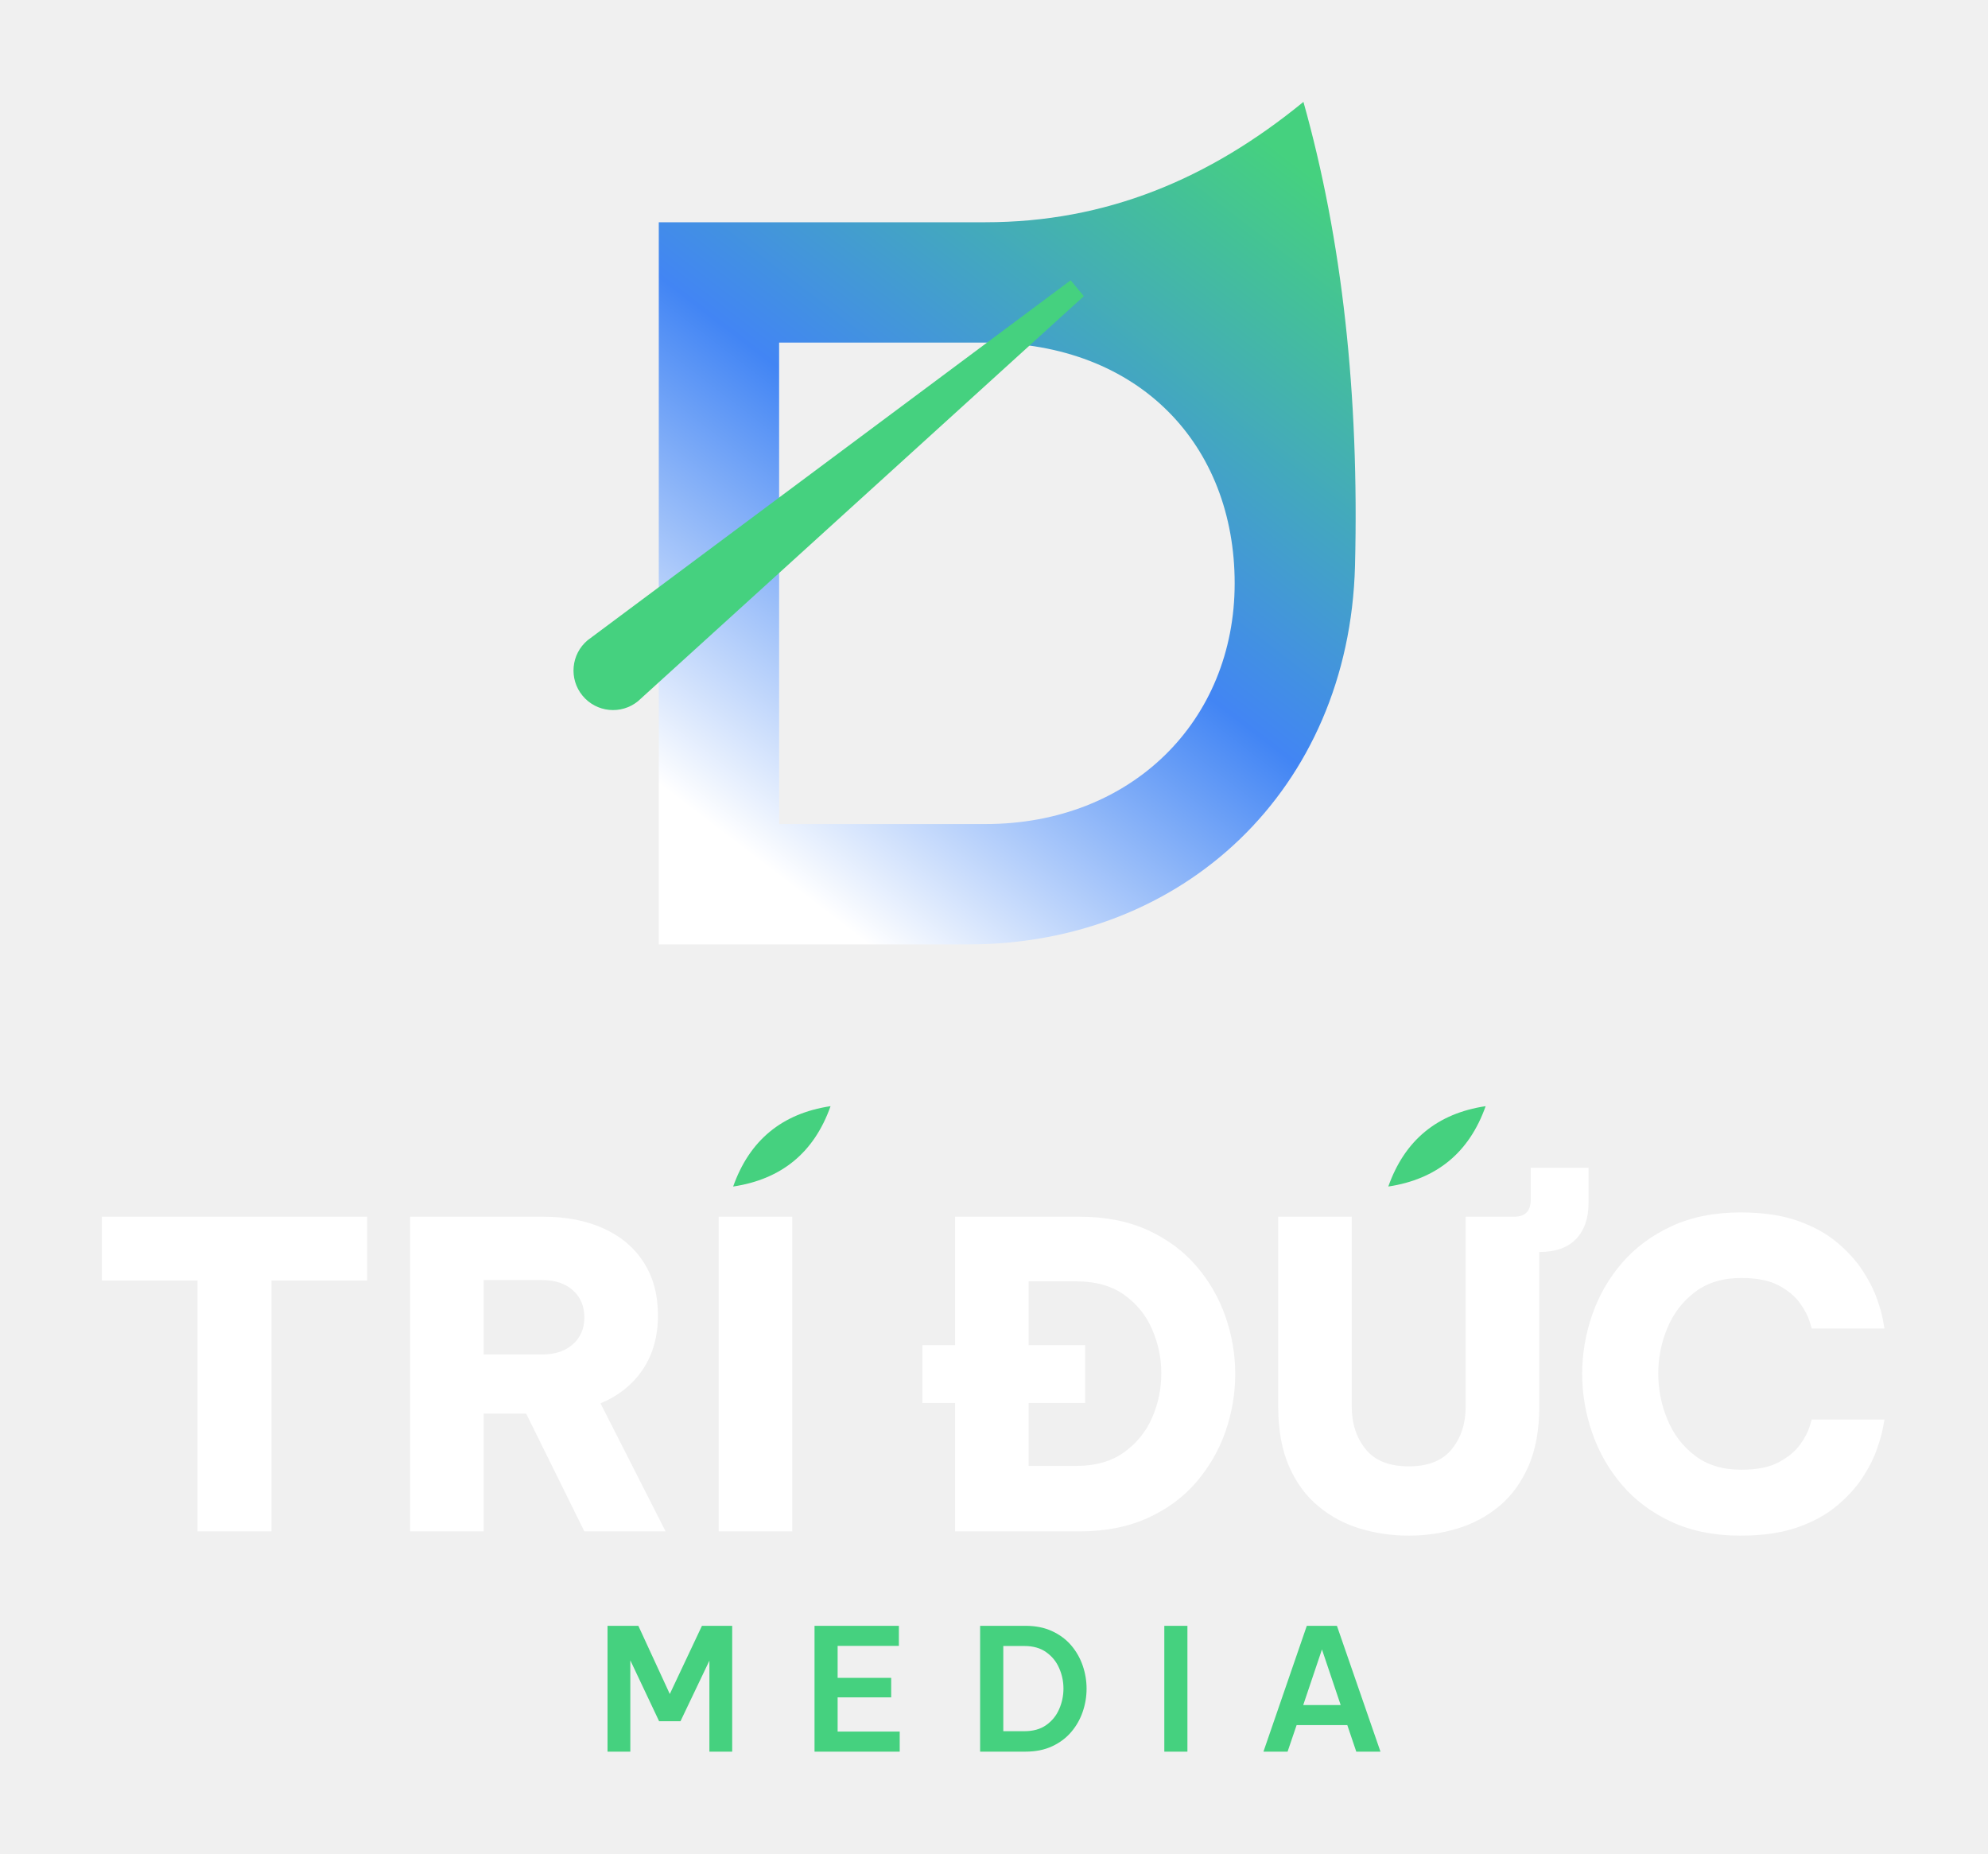
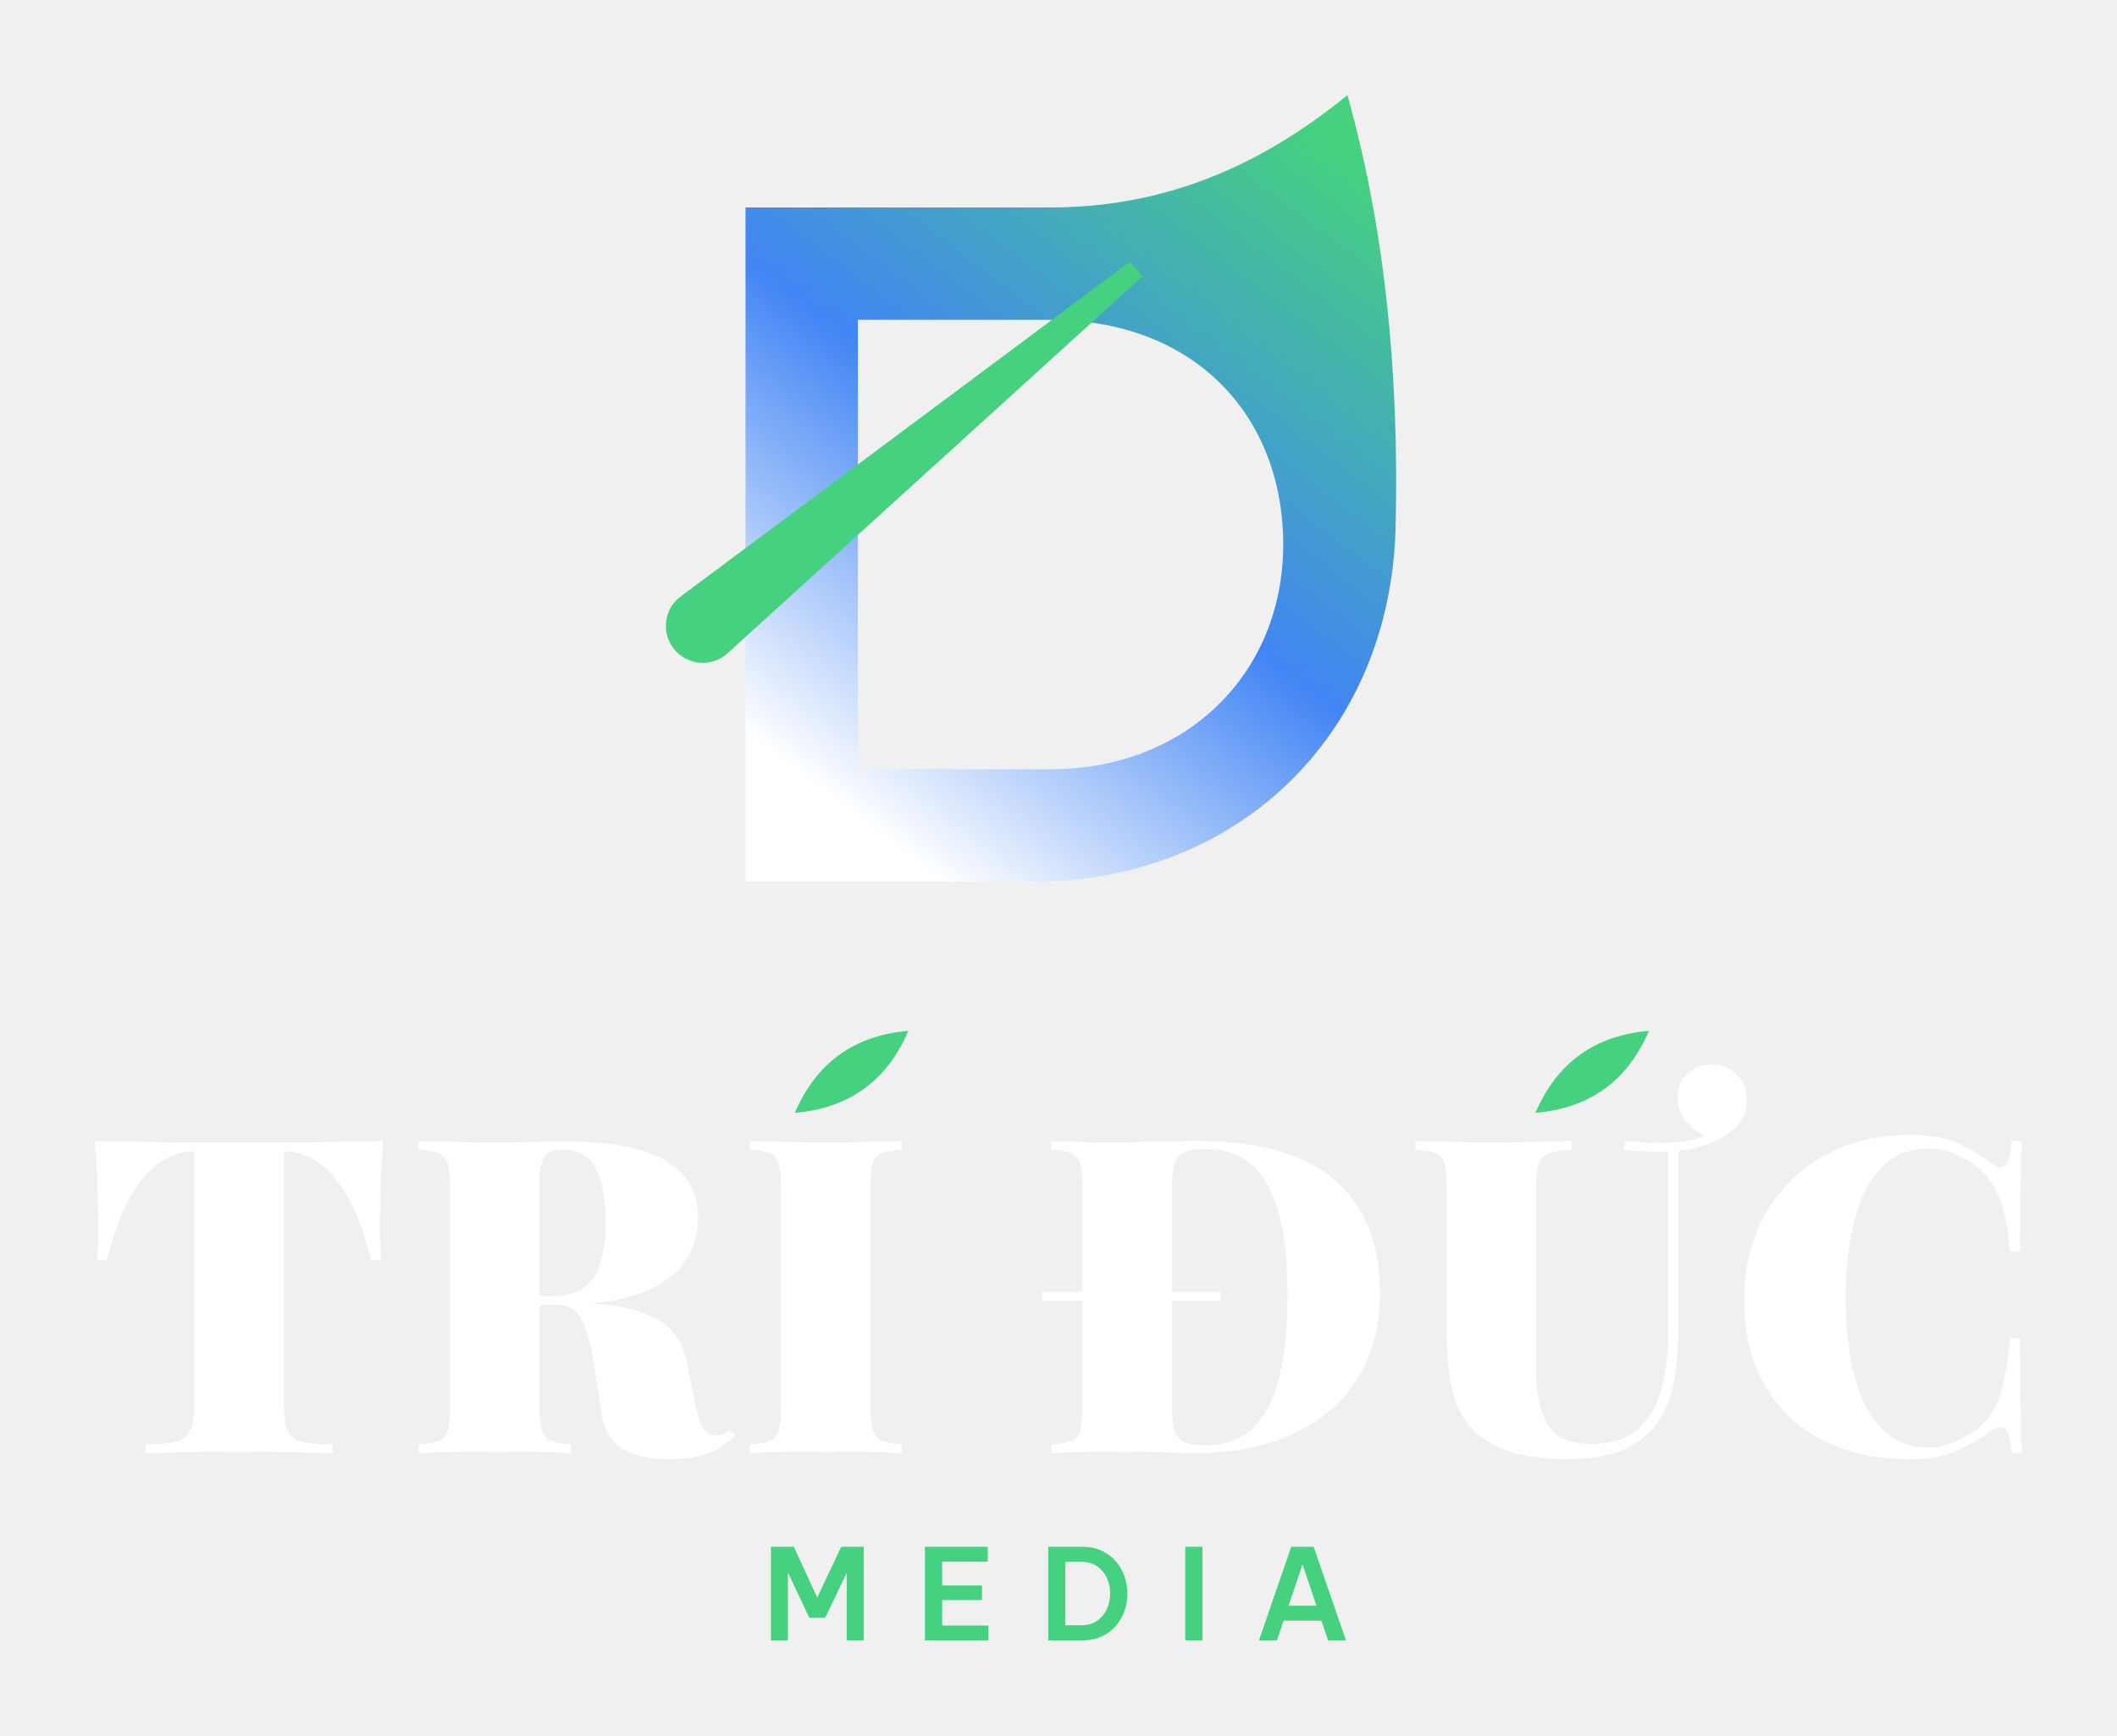
- <svg xmlns="http://www.w3.org/2000/svg" viewBox="-95.12 -31.6 312.24 291.06" role="img" aria-label="Trí Đức Media">
+ <svg xmlns="http://www.w3.org/2000/svg" viewBox="-117.06 -31.6 356.12 291.94" role="img" aria-label="Trí Đức Media">
  <defs>
    <linearGradient id="v-reverse-g" gradientUnits="userSpaceOnUse" x1="22" y1="102" x2="97" y2="4">
      <stop offset="0.12" stop-color="#FFFFFF" />
      <stop offset="0.5" stop-color="#4285F4" />
      <stop offset="0.95" stop-color="#45D17F" />
    </linearGradient>
  </defs>
  <g transform="translate(61 60) scale(1.35) translate(-61 -60)">
    <path fill="url(#v-reverse-g)" fill-rule="evenodd" d="M22 18H60C74 18 86 13 97 4C101.5 20 103.5 38 103 58C102.3 84 83 102 58 102H22ZM36 32H60C78 32 89 44 89 60C89 76 77 88 60 88H36Z" />
    <path fill="#45D17F" d="M19.57 73.72L71.45 26.6L69.92 24.75L13.72 66.62A4.6 4.6 0 0 0 19.57 73.72Z" />
  </g>
-   <path fill="#FFFFFF" d="M-52.48 208.87L-64.10 208.87L-64.10 169.48L-79.12 169.48L-79.12 159.46L-37.46 159.46L-37.46 169.48L-52.48 169.48L-52.48 208.87ZM-19.16 208.87L-30.71 208.87L-30.71 159.46L-9.81 159.46Q-4.34 159.46-0.26 161.33Q3.81 163.20 6.01 166.67Q8.22 170.14 8.22 174.95L8.22 174.95Q8.22 179.89 5.85 183.43Q3.48 186.97-0.80 188.77L-0.80 188.77L9.42 208.87L-3.34 208.87L-12.48 190.38L-19.16 190.38L-19.16 208.87ZM-9.95 169.41L-9.95 169.41L-19.16 169.41L-19.16 181.09L-9.95 181.09Q-6.94 181.09-5.14 179.49Q-3.34 177.89-3.34 175.29L-3.34 175.29Q-3.34 172.61-5.14 171.01Q-6.94 169.41-9.95 169.41ZM29.32 208.87L17.76 208.87L17.76 159.46L29.32 159.46L29.32 208.87ZM74.45 208.87L54.89 208.87L54.89 188.71L49.75 188.71L49.75 179.63L54.89 179.63L54.89 159.46L74.45 159.46Q80.53 159.46 85.14 161.56Q89.75 163.67 92.78 167.21Q95.82 170.74 97.36 175.15Q98.89 179.56 98.89 184.17L98.89 184.17Q98.89 188.77 97.36 193.18Q95.82 197.59 92.78 201.13Q89.75 204.67 85.14 206.77Q80.53 208.87 74.45 208.87L74.45 208.87ZM75.32 179.63L75.32 188.71L66.44 188.71L66.44 198.59L73.92 198.59Q78.46 198.59 81.43 196.45Q84.40 194.32 85.84 191.01Q87.28 187.70 87.28 184.03L87.28 184.03Q87.28 180.49 85.84 177.15Q84.40 173.82 81.43 171.71Q78.46 169.61 73.92 169.61L73.92 169.61L66.44 169.61L66.44 179.63L75.32 179.63ZM126.14 209.54L126.14 209.54Q122.20 209.54 118.52 208.44Q114.85 207.34 111.95 204.93Q109.04 202.53 107.34 198.66Q105.64 194.78 105.64 189.31L105.64 189.31L105.64 159.46L117.19 159.46L117.19 189.31Q117.19 193.25 119.36 195.95Q121.53 198.66 126.14 198.66L126.14 198.66Q130.74 198.66 132.91 195.95Q135.08 193.25 135.08 189.31L135.08 189.31L135.08 159.46L142.70 159.46Q145.30 159.46 145.30 156.79L145.30 156.79L145.30 151.78L154.38 151.78L154.38 157.26Q154.38 160.93 152.41 162.97Q150.44 165.00 146.70 165.00L146.70 165.00L146.64 165.00L146.64 189.31Q146.64 194.78 144.93 198.66Q143.23 202.53 140.33 204.93Q137.42 207.34 133.75 208.44Q130.08 209.54 126.14 209.54ZM178.22 209.54L178.22 209.54Q172.08 209.54 167.40 207.37Q162.73 205.20 159.62 201.56Q156.52 197.92 154.95 193.38Q153.38 188.84 153.38 184.10L153.38 184.10Q153.38 179.42 154.95 174.88Q156.52 170.34 159.62 166.74Q162.73 163.13 167.40 160.96Q172.08 158.79 178.22 158.79L178.22 158.79Q183.49 158.79 187.20 160.09Q190.91 161.40 193.41 163.50Q195.91 165.60 197.42 167.91Q198.92 170.21 199.65 172.28Q200.39 174.35 200.62 175.69Q200.86 177.02 200.86 177.02L200.86 177.02L189.44 177.02Q189.44 177.02 189.07 175.82Q188.70 174.62 187.60 173.05Q186.50 171.48 184.30 170.28Q182.09 169.08 178.35 169.08L178.35 169.08Q174.01 169.08 171.11 171.28Q168.20 173.48 166.77 176.92Q165.33 180.36 165.33 184.10L165.33 184.10Q165.33 187.84 166.77 191.31Q168.20 194.78 171.11 196.99Q174.01 199.19 178.35 199.19L178.35 199.19Q182.09 199.19 184.30 197.99Q186.50 196.79 187.60 195.25Q188.70 193.71 189.07 192.51Q189.44 191.31 189.44 191.31L189.44 191.31L200.86 191.31Q200.86 191.31 200.62 192.61Q200.39 193.91 199.65 196.02Q198.92 198.12 197.42 200.42Q195.91 202.73 193.41 204.83Q190.91 206.94 187.20 208.24Q183.49 209.54 178.22 209.54Z" />
-   <path fill="#45D17F" d="M20.03 154.72Q31.47 153 35.33 142.1Q23.89 143.82 20.03 154.72ZM122.93 154.72Q134.36 153 138.22 142.1Q126.79 143.82 122.93 154.72Z" />
-   <path fill="#45D17F" d="M3.88 243.46L0.30 243.46L0.30 223.70L5.14 223.70L10.08 234.41L15.13 223.70L19.88 223.70L19.88 243.46L16.30 243.46L16.30 229.17L11.76 238.68L8.40 238.68L3.88 229.12L3.88 243.46ZM46.19 243.46L32.81 243.46L32.81 223.70L46.06 223.70L46.06 226.85L36.44 226.85L36.44 231.87L44.85 231.87L44.85 234.94L36.44 234.94L36.44 240.31L46.19 240.31L46.19 243.46ZM65.93 243.46L58.82 243.46L58.82 223.70L65.93 223.70Q68.33 223.70 70.13 224.54Q71.94 225.38 73.14 226.79Q74.34 228.21 74.94 229.97Q75.54 231.73 75.54 233.58L75.54 233.58Q75.54 235.42 74.94 237.18Q74.34 238.95 73.14 240.36Q71.94 241.78 70.13 242.62Q68.33 243.46 65.93 243.46L65.93 243.46ZM65.77 226.87L65.77 226.87L62.46 226.87L62.46 240.25L65.77 240.25Q67.85 240.25 69.21 239.28Q70.58 238.31 71.24 236.77Q71.91 235.23 71.91 233.55L71.91 233.55Q71.91 231.89 71.24 230.36Q70.58 228.82 69.21 227.85Q67.85 226.87 65.77 226.87ZM91.38 243.46L87.75 243.46L87.75 223.70L91.38 223.70L91.38 243.46ZM107.11 243.46L103.32 243.46L110.13 223.70L114.86 223.70L121.70 243.46L117.90 243.46L116.49 239.29L108.53 239.29L107.11 243.46ZM112.51 227.41L109.57 236.14L115.45 236.14L112.51 227.41Z" />
+   <path fill="#FFFFFF" d="M-52.64 160.34L-52.64 160.34Q-52.94 164.72-53.05 168.80Q-53.16 172.87-53.16 175.02L-53.16 175.02Q-53.16 176.58-53.08 177.99Q-53.01 179.40-52.94 180.36L-52.94 180.36L-54.64 180.36Q-56.35 173.39-58.76 169.39Q-61.17 165.38-63.87 163.72Q-66.58 162.05-69.25 162.05L-69.25 162.05L-69.32 162.05L-69.32 204.46Q-69.32 207.50-68.69 208.99Q-68.06 210.47-66.28 210.91Q-64.50 211.36-61.09 211.36L-61.09 211.36L-61.09 212.84Q-63.69 212.77-68.10 212.69Q-72.51 212.62-77.33 212.62L-77.33 212.62Q-81.93 212.62-86.01 212.69Q-90.09 212.77-92.61 212.84L-92.61 212.84L-92.61 211.36Q-89.20 211.36-87.42 210.91Q-85.64 210.47-85.01 208.99Q-84.38 207.50-84.38 204.46L-84.38 204.46L-84.38 162.05L-84.45 162.05Q-87.12 162.05-89.83 163.72Q-92.53 165.38-94.91 169.35Q-97.28 173.32-99.06 180.36L-99.06 180.36L-100.76 180.36Q-100.62 179.40-100.58 177.99Q-100.54 176.58-100.54 175.02L-100.54 175.02Q-100.54 172.87-100.65 168.80Q-100.76 164.72-101.06 160.34L-101.06 160.34Q-97.50 160.42-93.20 160.49Q-88.90 160.56-84.60 160.56Q-80.30 160.56-76.81 160.56L-76.81 160.56Q-73.33 160.56-69.03 160.56Q-64.73 160.56-60.42 160.49Q-56.12 160.42-52.64 160.34ZM-46.63 161.82L-46.63 160.34Q-44.48 160.42-40.96 160.49Q-37.44 160.56-33.88 160.56L-33.88 160.56Q-30.17 160.56-26.76 160.49Q-23.35 160.42-21.94 160.42L-21.94 160.42Q-14.38 160.42-9.44 161.82Q-4.51 163.23-2.07 166.09Q0.38 168.94 0.38 173.32L0.38 173.32Q0.38 176.06-0.73 178.66Q-1.84 181.25-4.51 183.37Q-7.18 185.48-11.82 186.70Q-16.45 187.93-23.57 187.93L-23.57 187.93L-30.69 187.93L-30.69 186.44L-24.31 186.44Q-20.53 186.44-18.57 184.78Q-16.60 183.11-15.90 180.33Q-15.19 177.55-15.19 174.13L-15.19 174.13Q-15.19 168.28-16.79 165.05Q-18.38 161.82-22.31 161.82L-22.31 161.82Q-24.83 161.82-25.57 163.09Q-26.31 164.35-26.31 168.20L-26.31 168.20L-26.31 204.98Q-26.31 207.65-25.91 208.99Q-25.50 210.32-24.39 210.77Q-23.27 211.21-21.05 211.36L-21.05 211.36L-21.05 212.84Q-23.20 212.69-26.57 212.66Q-29.95 212.62-33.43 212.62L-33.43 212.62Q-37.44 212.62-40.96 212.66Q-44.48 212.69-46.63 212.84L-46.63 212.84L-46.63 211.36Q-44.33 211.21-43.22 210.77Q-42.11 210.32-41.74 208.99Q-41.37 207.65-41.37 204.98L-41.37 204.98L-41.37 168.20Q-41.37 165.46-41.74 164.16Q-42.11 162.86-43.26 162.38Q-44.41 161.90-46.63 161.82L-46.63 161.82ZM-30.99 187.93L-31.13 186.67Q-28.47 186.74-26.09 186.96Q-23.72 187.19-21.72 187.37Q-19.72 187.56-18.31 187.63L-18.31 187.63Q-10.37 188.00-6.40 190.37Q-2.44 192.75-1.55 197.34L-1.55 197.34L0.01 205.06Q0.60 207.80 1.34 208.84Q2.09 209.88 3.35 209.88L3.35 209.88Q4.09 209.88 4.61 209.65Q5.13 209.43 5.65 208.91L5.65 208.91L6.61 209.88Q4.31 212.17 1.60 213.03Q-1.10 213.88-4.51 213.88L-4.51 213.88Q-9.33 213.88-12.30 212.14Q-15.27 210.39-15.93 205.87L-15.93 205.87L-17.05 198.46Q-17.49 195.42-18.16 193.04Q-18.83 190.67-19.94 189.30Q-21.05 187.93-22.98 187.93L-22.98 187.93L-30.99 187.93ZM34.64 160.34L34.64 160.34L34.64 161.82Q32.41 161.90 31.26 162.38Q30.12 162.86 29.74 164.16Q29.37 165.46 29.37 168.20L29.37 168.20L29.37 204.98Q29.37 207.65 29.78 208.99Q30.19 210.32 31.30 210.77Q32.41 211.21 34.64 211.36L34.64 211.36L34.64 212.84Q32.49 212.69 29.11 212.66Q25.74 212.62 22.26 212.62L22.26 212.62Q18.25 212.62 14.73 212.66Q11.21 212.69 9.06 212.84L9.06 212.84L9.06 211.36Q11.35 211.21 12.47 210.77Q13.58 210.32 13.95 208.99Q14.32 207.65 14.32 204.98L14.32 204.98L14.32 168.20Q14.32 165.46 13.95 164.16Q13.58 162.86 12.43 162.38Q11.28 161.90 9.06 161.82L9.06 161.82L9.06 160.34Q11.21 160.42 14.73 160.49Q18.25 160.56 22.26 160.56L22.26 160.56Q25.74 160.56 29.11 160.49Q32.49 160.42 34.64 160.34ZM84.47 160.34L84.47 160.34Q100.04 160.34 107.57 166.98Q115.09 173.62 115.09 186.00L115.09 186.00Q115.09 194.08 111.39 200.12Q107.68 206.17 100.67 209.51Q93.66 212.84 83.80 212.84L83.80 212.84Q82.62 212.84 80.65 212.77Q78.69 212.69 76.53 212.66Q74.38 212.62 72.68 212.62L72.68 212.62Q68.97 212.62 65.45 212.66Q61.93 212.69 59.78 212.84L59.78 212.84L59.78 211.36Q62.08 211.21 63.19 210.77Q64.30 210.32 64.67 208.99Q65.04 207.65 65.04 204.98L65.04 204.98L65.04 168.20Q65.04 165.46 64.67 164.16Q64.30 162.86 63.15 162.38Q62.00 161.90 59.78 161.82L59.78 161.82L59.78 160.34Q61.93 160.42 65.45 160.53Q68.97 160.64 72.53 160.56L72.53 160.56Q75.27 160.49 78.72 160.42Q82.17 160.34 84.47 160.34ZM85.58 161.68L85.58 161.68Q82.17 161.68 81.13 162.94Q80.09 164.20 80.09 168.05L80.09 168.05L80.09 205.13Q80.09 208.99 81.17 210.25Q82.24 211.51 85.66 211.51L85.66 211.51Q90.70 211.51 93.74 208.58Q96.78 205.65 98.15 200.01Q99.52 194.38 99.52 186.30L99.52 186.30Q99.52 177.99 98.08 172.54Q96.63 167.09 93.55 164.38Q90.48 161.68 85.58 161.68ZM58.29 185.70L88.25 185.70L88.25 187.19L58.29 187.19L58.29 185.70ZM146.31 213.88L146.31 213.88Q142.90 213.88 139.12 213.14Q135.34 212.40 132.37 210.32L132.37 210.32Q129.85 208.47 128.52 205.80Q127.18 203.13 126.74 199.57Q126.29 196.01 126.29 191.49L126.29 191.49L126.29 168.20Q126.29 165.46 125.92 164.16Q125.55 162.86 124.44 162.38Q123.33 161.90 121.03 161.82L121.03 161.82L121.03 160.34Q123.18 160.42 126.70 160.49Q130.22 160.56 134.08 160.56L134.08 160.56Q137.93 160.56 141.49 160.49Q145.05 160.42 147.35 160.34L147.35 160.34L147.35 161.82Q144.83 161.90 143.53 162.38Q142.23 162.86 141.79 164.16Q141.34 165.46 141.34 168.20L141.34 168.20L141.34 198.46Q141.34 202.09 141.94 204.57Q142.53 207.06 143.68 208.54Q144.83 210.02 146.57 210.65Q148.31 211.28 150.61 211.28L150.61 211.28Q155.58 211.28 158.40 208.87Q161.22 206.46 162.40 202.13Q163.59 197.79 163.59 192.08L163.59 192.08L163.59 161.68L163.74 162.12Q161.81 162.12 159.85 162.08Q157.88 162.05 156.03 161.82L156.03 161.82L156.40 160.34Q158.10 160.42 159.14 160.53Q160.18 160.64 161.81 160.64L161.81 160.64Q164.63 160.64 166.63 160.34Q168.63 160.05 170.41 159.08L170.41 159.08L170.19 159.67Q168.34 158.86 166.74 157.19Q165.15 155.52 165.15 153.07L165.15 153.07Q165.15 150.48 166.85 148.96Q168.56 147.44 170.86 147.44L170.86 147.44Q173.23 147.44 175.01 149.03Q176.79 150.63 176.79 153.45L176.79 153.45Q176.79 155.74 175.49 157.34Q174.19 158.93 172.19 159.97L172.19 159.97Q170.34 160.94 168.45 161.42Q166.56 161.90 164.70 162.05L164.70 162.05L165.30 161.68L165.30 191.26Q165.30 195.86 164.67 199.94Q164.03 204.02 162.26 206.98L162.26 206.98Q160.33 210.17 156.51 212.03Q152.69 213.88 146.31 213.88ZM204.37 159.30L204.37 159.30Q209.27 159.30 212.42 160.75Q215.57 162.20 218.02 164.12L218.02 164.12Q219.50 165.24 220.28 164.38Q221.06 163.53 221.35 160.34L221.35 160.34L223.06 160.34Q222.91 163.31 222.84 167.57Q222.76 171.84 222.76 178.88L222.76 178.88L221.06 178.88Q220.76 175.32 220.09 172.54Q219.43 169.76 218.09 167.61Q216.76 165.46 214.24 163.83L214.24 163.83Q212.68 162.79 210.94 162.20Q209.19 161.60 207.34 161.60L207.34 161.60Q203.11 161.60 200.37 163.94Q197.63 166.27 196.11 170.02Q194.59 173.76 193.99 178.18Q193.40 182.59 193.40 186.74L193.40 186.74Q193.40 190.89 193.99 195.30Q194.59 199.72 196.11 203.46Q197.63 207.21 200.37 209.54Q203.11 211.88 207.34 211.88L207.34 211.88Q209.19 211.88 210.94 211.25Q212.68 210.62 214.24 209.65L214.24 209.65Q217.94 207.35 219.24 203.50Q220.54 199.64 221.06 193.56L221.06 193.56L222.76 193.56Q222.76 200.83 222.84 205.32Q222.91 209.80 223.06 212.84L223.06 212.84L221.35 212.84Q221.06 209.65 220.35 208.84Q219.65 208.02 218.02 209.06L218.02 209.06Q215.27 210.99 212.20 212.43Q209.12 213.88 204.30 213.88L204.30 213.88Q195.92 213.88 189.62 210.69Q183.31 207.50 179.83 201.50Q176.34 195.49 176.34 187.04L176.34 187.04Q176.34 178.73 179.94 172.50Q183.54 166.27 189.84 162.79Q196.14 159.30 204.37 159.30Z" />
+   <path fill="#45D17F" d="M16.65 155.6Q30.34 154.43 35.75 141.8Q22.06 142.97 16.65 155.6ZM141.23 155.6Q154.92 154.43 160.33 141.8Q146.64 142.97 141.23 155.6Z" />
+   <path fill="#45D17F" d="M15.48 244.34L12.63 244.34L12.63 228.59L16.48 228.59L20.42 237.13L24.45 228.59L28.23 228.59L28.23 244.34L25.38 244.34L25.38 232.96L21.76 240.53L19.08 240.53L15.48 232.91L15.48 244.34ZM49.20 244.34L38.53 244.34L38.53 228.59L49.09 228.59L49.09 231.10L41.43 231.10L41.43 235.10L48.13 235.10L48.13 237.55L41.43 237.55L41.43 241.83L49.20 241.83L49.20 244.34ZM64.93 244.34L59.27 244.34L59.27 228.59L64.93 228.59Q66.84 228.59 68.28 229.26Q69.72 229.93 70.67 231.06Q71.63 232.19 72.11 233.59Q72.59 235.00 72.59 236.47L72.59 236.47Q72.59 237.94 72.11 239.34Q71.63 240.74 70.67 241.87Q69.72 243.00 68.28 243.67Q66.84 244.34 64.93 244.34L64.93 244.34ZM64.80 231.12L64.80 231.12L62.16 231.12L62.16 241.79L64.80 241.79Q66.46 241.79 67.54 241.01Q68.63 240.23 69.16 239.01Q69.69 237.79 69.69 236.45L69.69 236.45Q69.69 235.13 69.16 233.90Q68.63 232.68 67.54 231.90Q66.46 231.12 64.80 231.12ZM85.21 244.34L82.32 244.34L82.32 228.59L85.21 228.59L85.21 244.34ZM97.75 244.34L94.72 244.34L100.15 228.59L103.92 228.59L109.37 244.34L106.35 244.34L105.22 241.02L98.87 241.02L97.75 244.34ZM102.05 231.55L99.70 238.51L104.39 238.51L102.05 231.55Z" />
</svg>
